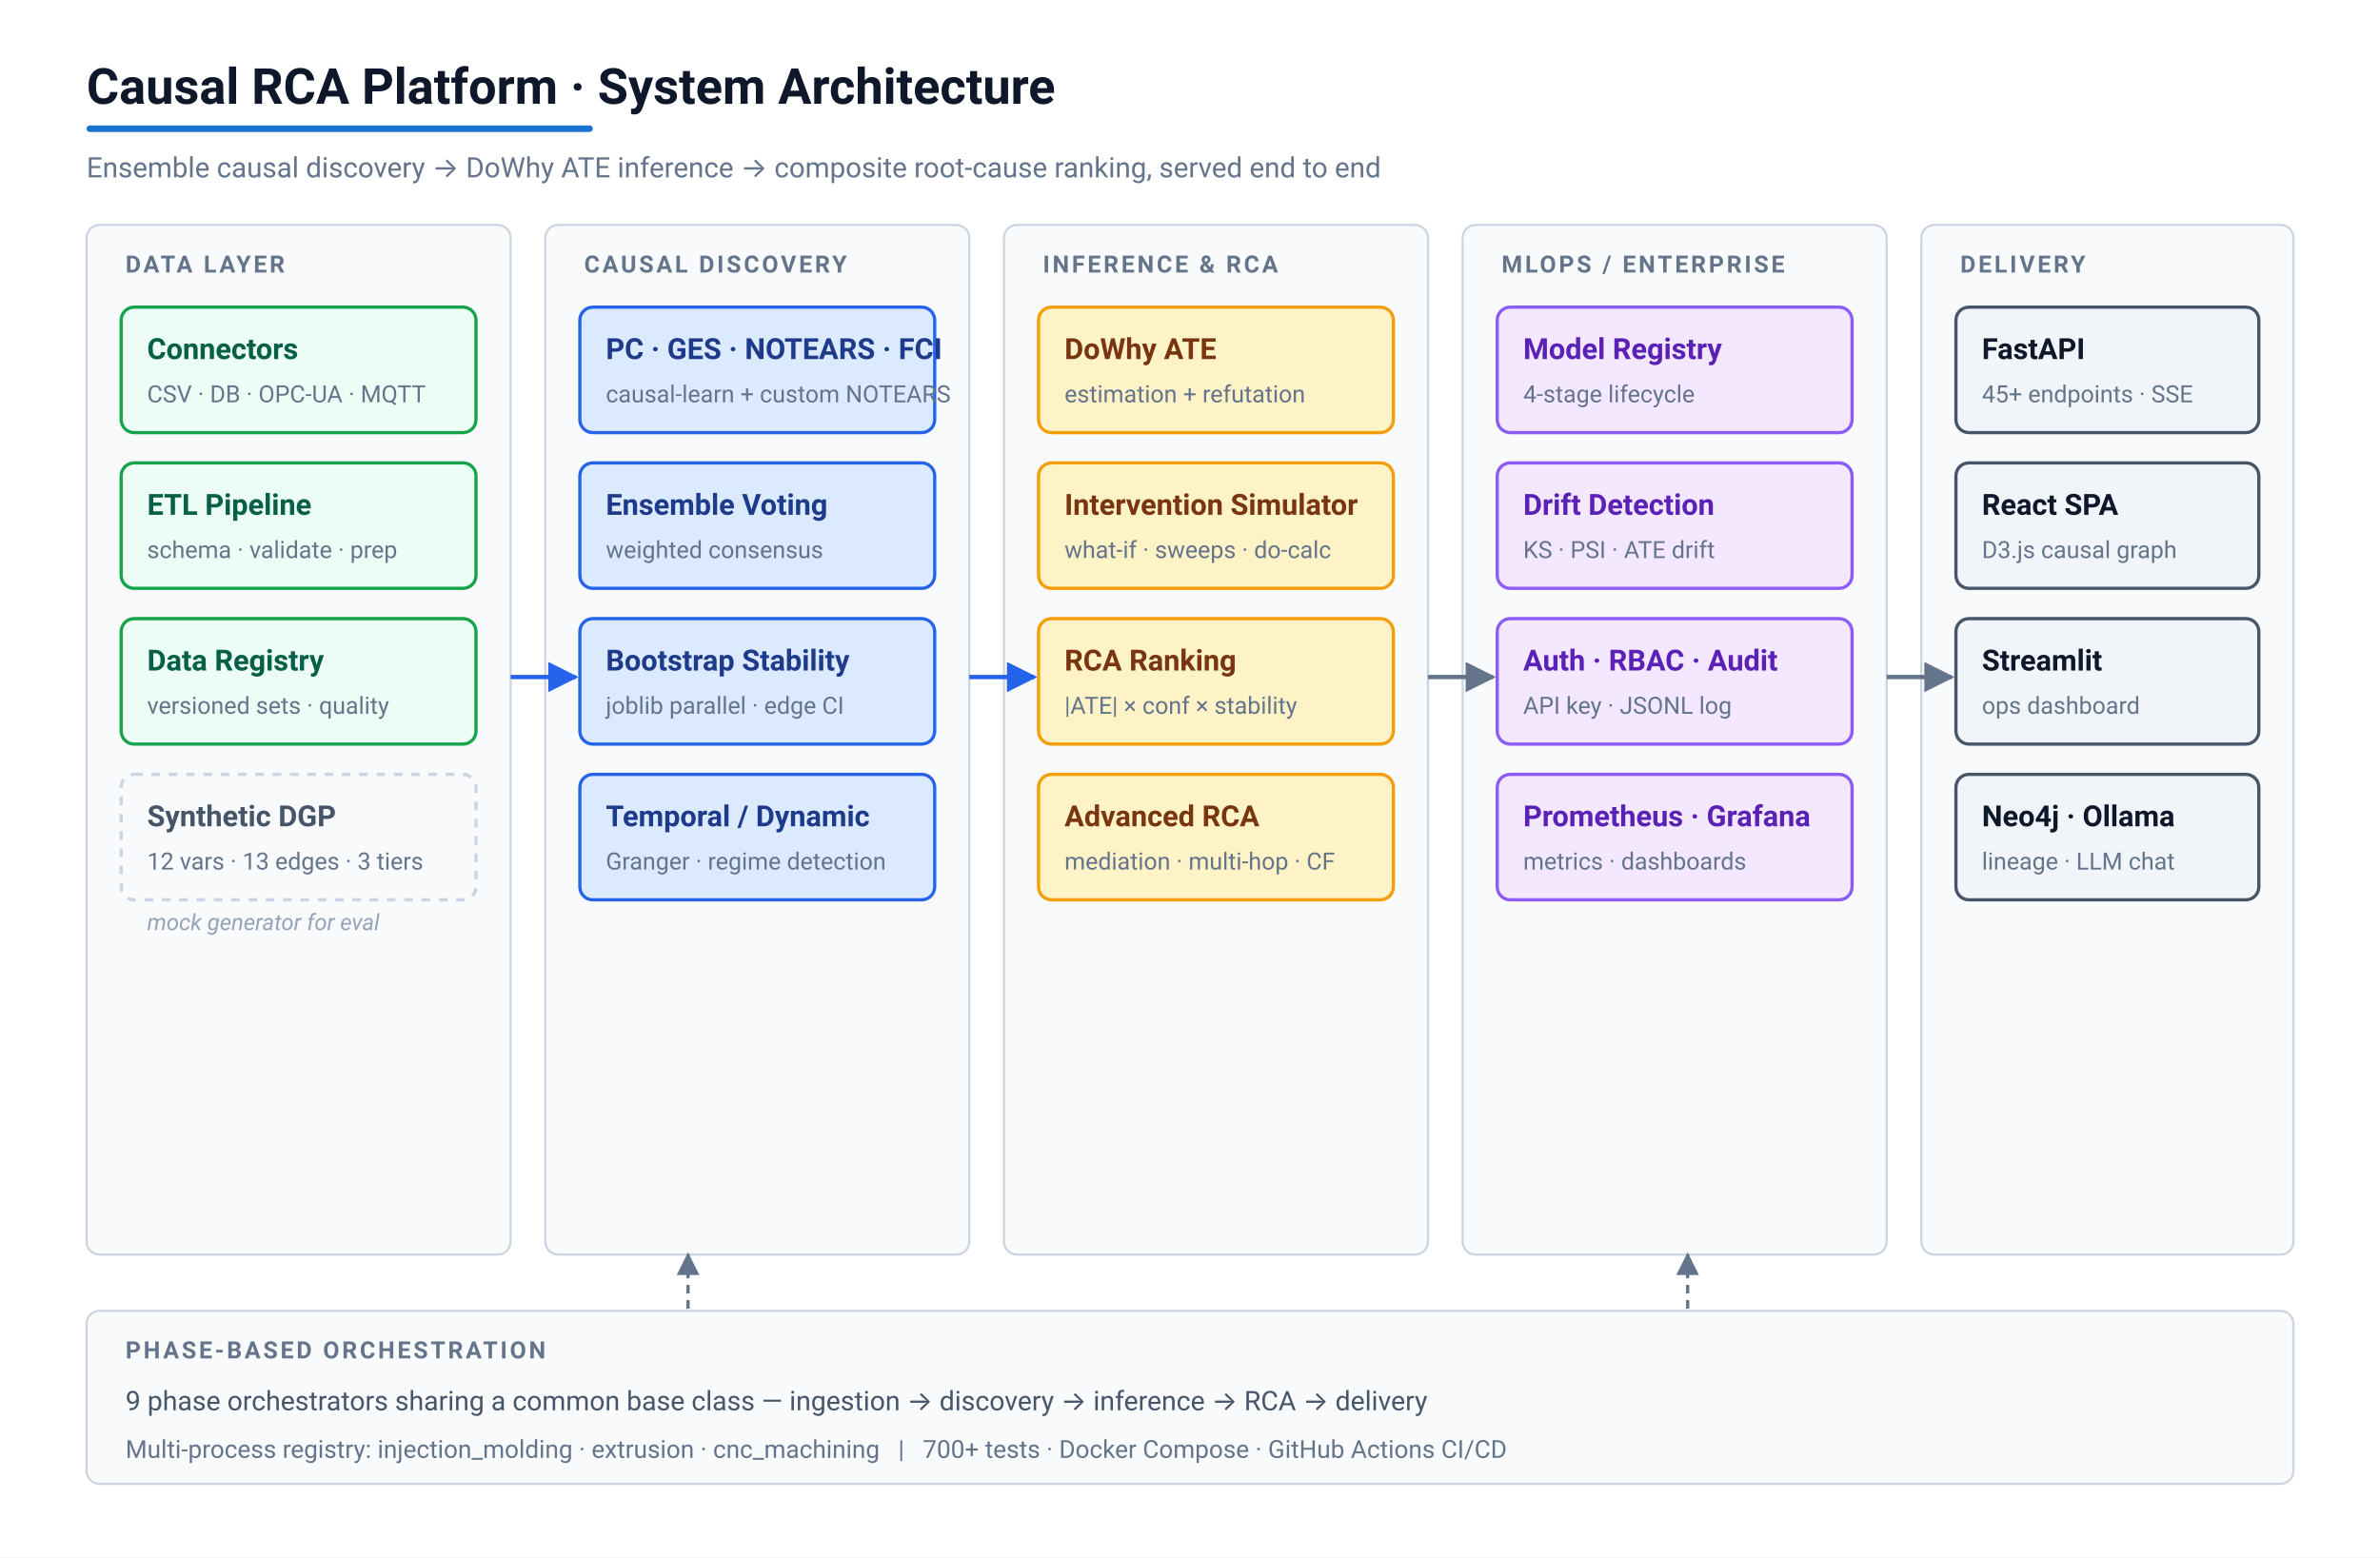
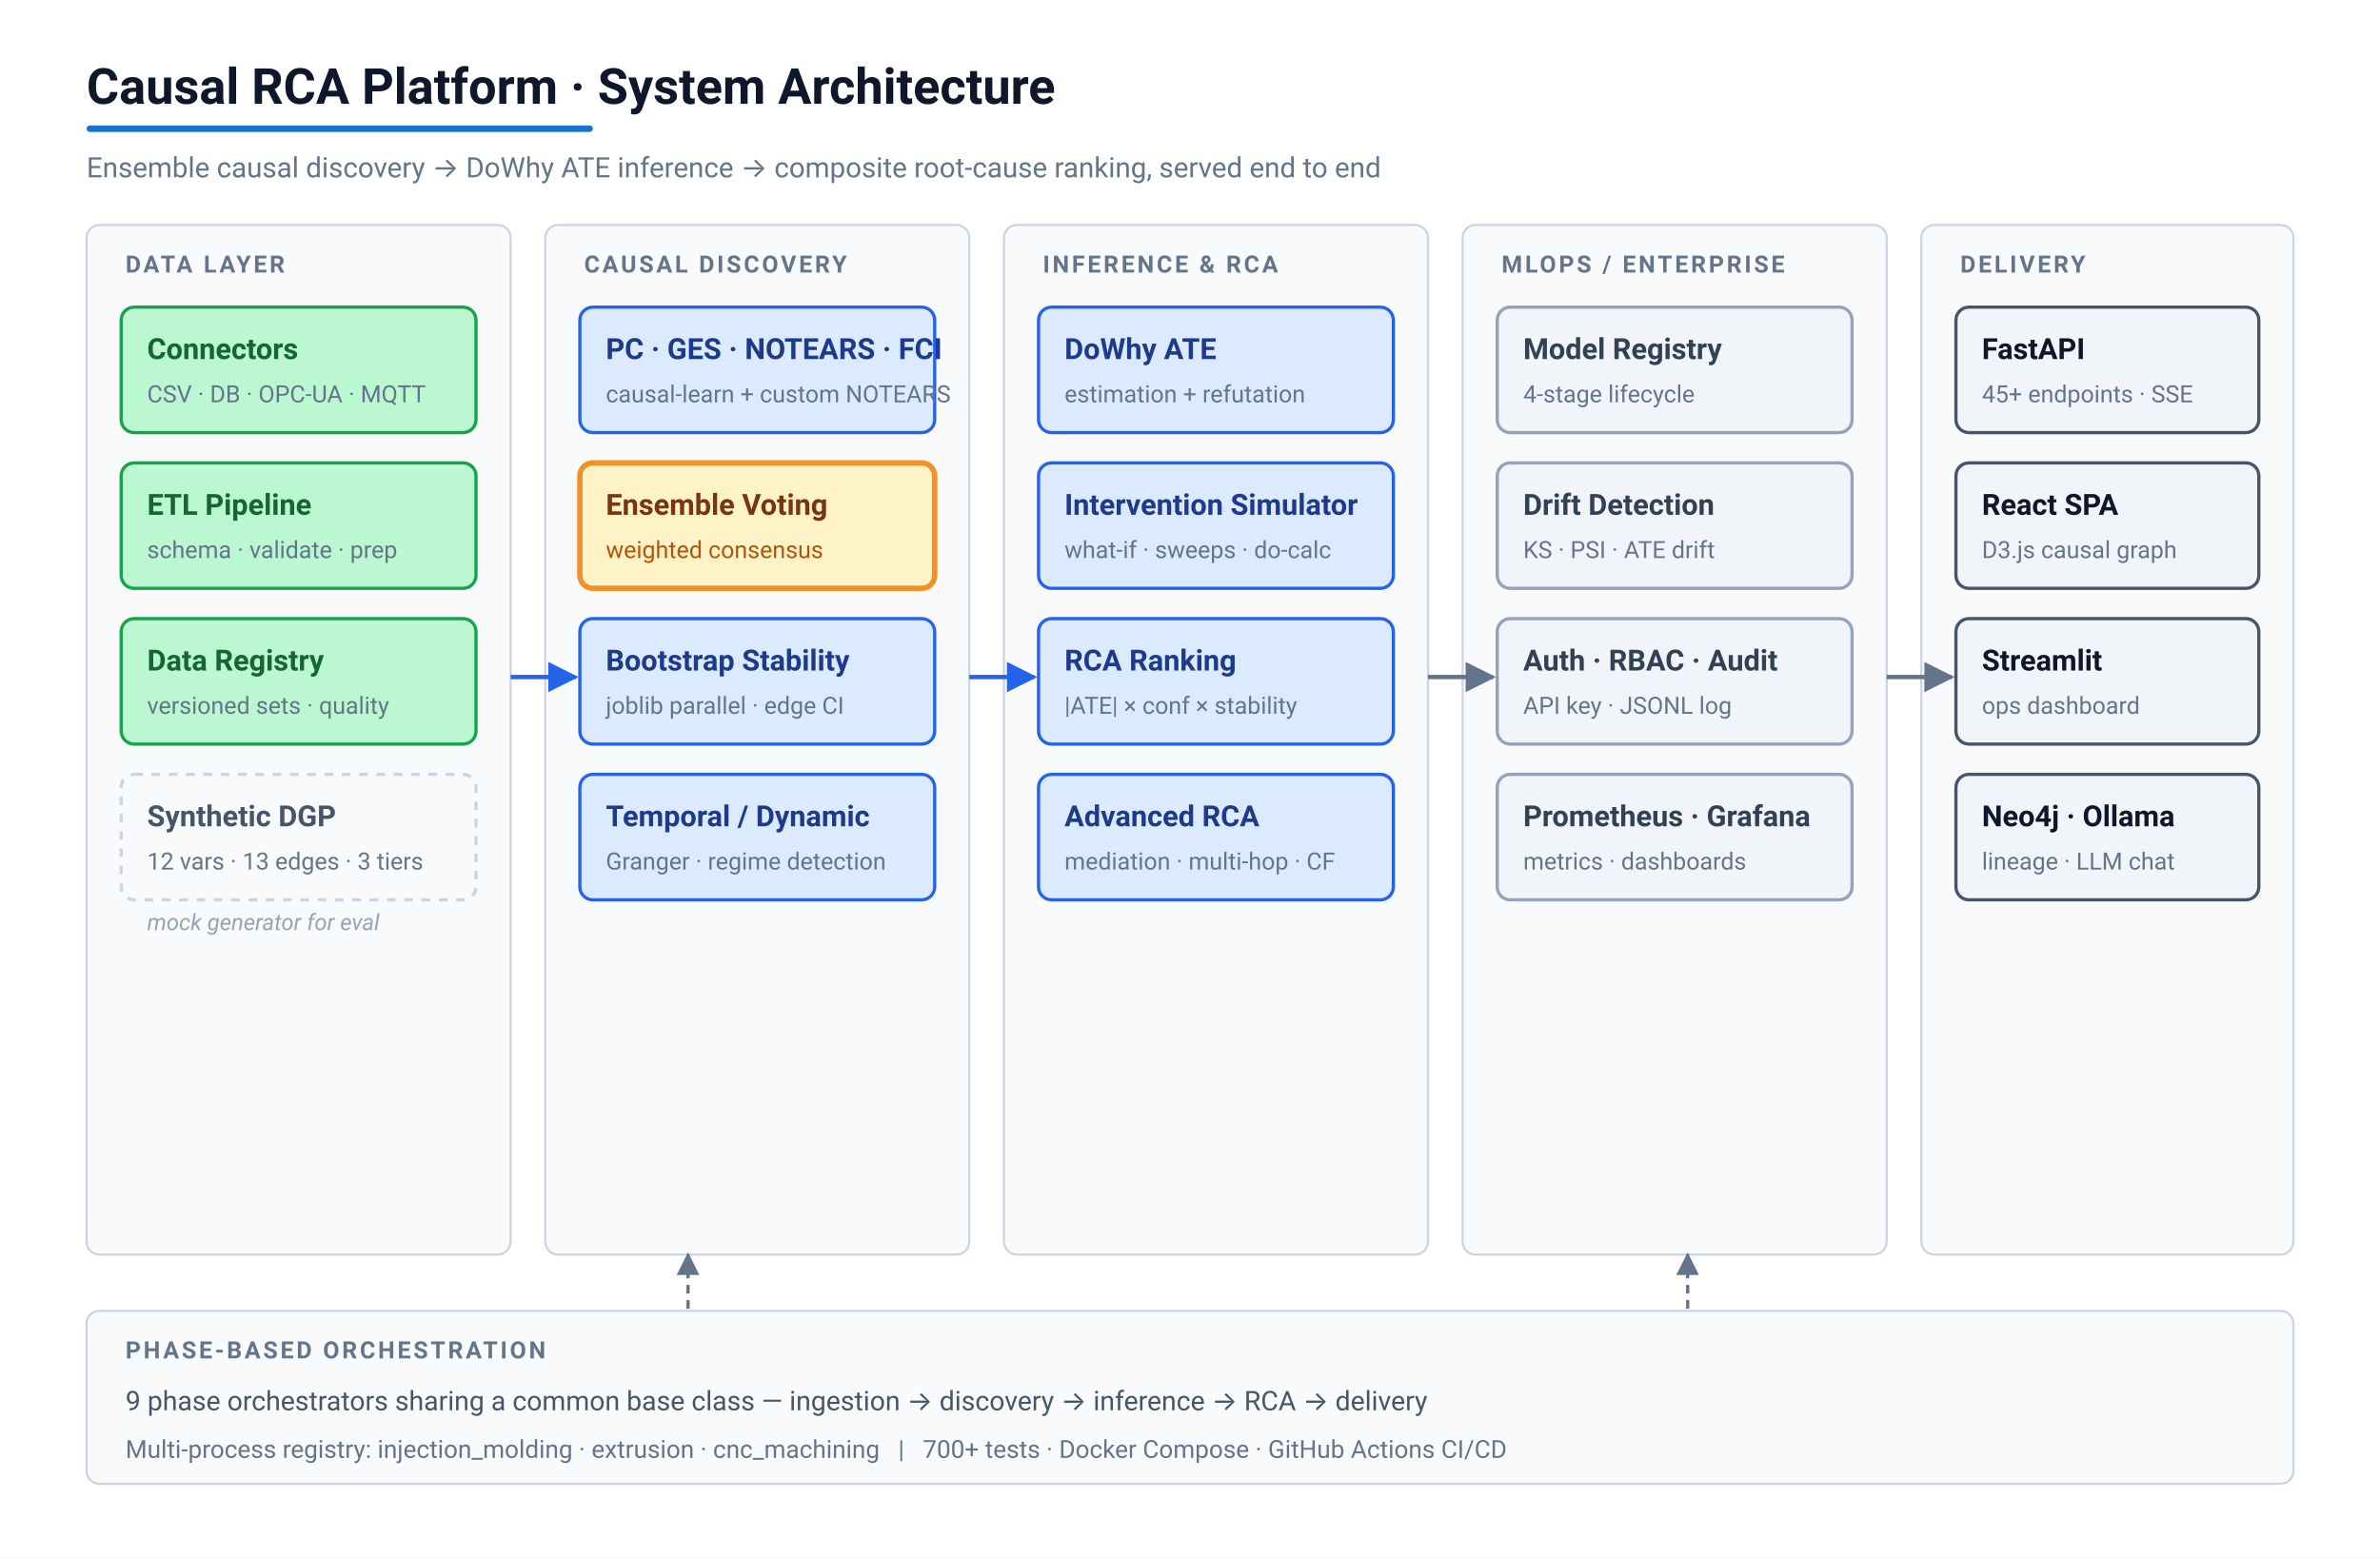
<svg xmlns="http://www.w3.org/2000/svg" viewBox="0 0 1100 720" font-family="ui-sans-serif, system-ui, -apple-system, 'Segoe UI', Roboto, sans-serif">
  <defs>
    <marker id="arr" viewBox="0 0 10 10" refX="9" refY="5" markerWidth="7" markerHeight="7" orient="auto-start-reverse">
      <path d="M0,0 L10,5 L0,10 z" fill="#64748b" />
    </marker>
    <marker id="arrBlue" viewBox="0 0 10 10" refX="9" refY="5" markerWidth="7" markerHeight="7" orient="auto-start-reverse">
      <path d="M0,0 L10,5 L0,10 z" fill="#2563eb" />
    </marker>
  </defs>
  <rect width="1100" height="720" fill="#ffffff" />
  <text x="40" y="48" font-size="23" font-weight="700" fill="#0f172a">Causal RCA Platform · System Architecture</text>
  <rect x="40" y="58" width="234" height="3" rx="1.5" fill="#1772d0" />
  <text x="40" y="82" font-size="13" fill="#64748b">Ensemble causal discovery → DoWhy ATE inference → composite root-cause ranking, served end to end</text>
  <rect x="40" y="104" width="196" height="476" rx="6" fill="#f8fafc" stroke="#cbd5e1" />
  <text x="58" y="126" font-size="11" font-weight="700" letter-spacing="1.2" fill="#64748b">DATA LAYER</text>
  <rect x="252" y="104" width="196" height="476" rx="6" fill="#f8fafc" stroke="#cbd5e1" />
  <text x="270" y="126" font-size="11" font-weight="700" letter-spacing="1.2" fill="#64748b">CAUSAL DISCOVERY</text>
  <rect x="464" y="104" width="196" height="476" rx="6" fill="#f8fafc" stroke="#cbd5e1" />
  <text x="482" y="126" font-size="11" font-weight="700" letter-spacing="1.2" fill="#64748b">INFERENCE &amp; RCA</text>
  <rect x="676" y="104" width="196" height="476" rx="6" fill="#f8fafc" stroke="#cbd5e1" />
  <text x="694" y="126" font-size="11" font-weight="700" letter-spacing="1.2" fill="#64748b">MLOPS / ENTERPRISE</text>
  <rect x="888" y="104" width="172" height="476" rx="6" fill="#f8fafc" stroke="#cbd5e1" />
  <text x="906" y="126" font-size="11" font-weight="700" letter-spacing="1.2" fill="#64748b">DELIVERY</text>
  <g>
-     <rect x="56" y="142" width="164" height="58" rx="6" fill="#ecfdf5" stroke="#16a34a" stroke-width="1.5" />
-     <text x="68" y="166" font-size="13.5" font-weight="600" fill="#065f46">Connectors</text>
+     <rect x="56" y="142" width="164" height="58" rx="6" fill="#bbf7d0" stroke="#16a34a" stroke-width="1.5" />
+     <text x="68" y="166" font-size="13.5" font-weight="600" fill="#166534">Connectors</text>
    <text x="68" y="186" font-size="11" fill="#64748b">CSV · DB · OPC-UA · MQTT</text>
-     <rect x="56" y="214" width="164" height="58" rx="6" fill="#ecfdf5" stroke="#16a34a" stroke-width="1.5" />
-     <text x="68" y="238" font-size="13.5" font-weight="600" fill="#065f46">ETL Pipeline</text>
+     <rect x="56" y="214" width="164" height="58" rx="6" fill="#bbf7d0" stroke="#16a34a" stroke-width="1.5" />
+     <text x="68" y="238" font-size="13.5" font-weight="600" fill="#166534">ETL Pipeline</text>
    <text x="68" y="258" font-size="11" fill="#64748b">schema · validate · prep</text>
-     <rect x="56" y="286" width="164" height="58" rx="6" fill="#ecfdf5" stroke="#16a34a" stroke-width="1.5" />
-     <text x="68" y="310" font-size="13.5" font-weight="600" fill="#065f46">Data Registry</text>
+     <rect x="56" y="286" width="164" height="58" rx="6" fill="#bbf7d0" stroke="#16a34a" stroke-width="1.5" />
+     <text x="68" y="310" font-size="13.5" font-weight="600" fill="#166534">Data Registry</text>
    <text x="68" y="330" font-size="11" fill="#64748b">versioned sets · quality</text>
    <rect x="56" y="358" width="164" height="58" rx="6" fill="#f8fafc" stroke="#cbd5e1" stroke-width="1.5" stroke-dasharray="4 4" />
    <text x="68" y="382" font-size="13.5" font-weight="600" fill="#475569">Synthetic DGP</text>
    <text x="68" y="402" font-size="11" fill="#64748b">12 vars · 13 edges · 3 tiers</text>
    <text x="68" y="430" font-size="10.5" font-style="italic" fill="#94a3b8">mock generator for eval</text>
  </g>
  <g>
    <rect x="268" y="142" width="164" height="58" rx="6" fill="#dbeafe" stroke="#2563eb" stroke-width="1.5" />
    <text x="280" y="166" font-size="13.5" font-weight="600" fill="#1e3a8a">PC · GES · NOTEARS · FCI</text>
    <text x="280" y="186" font-size="11" fill="#64748b">causal-learn + custom NOTEARS</text>
-     <rect x="268" y="214" width="164" height="58" rx="6" fill="#dbeafe" stroke="#2563eb" stroke-width="1.5" />
-     <text x="280" y="238" font-size="13.5" font-weight="600" fill="#1e3a8a">Ensemble Voting</text>
-     <text x="280" y="258" font-size="11" fill="#64748b">weighted consensus</text>
+     <rect x="268" y="214" width="164" height="58" rx="6" fill="#fef3c7" stroke="#f09228" stroke-width="2.5" />
+     <text x="280" y="238" font-size="13.5" font-weight="700" fill="#78350f">Ensemble Voting</text>
+     <text x="280" y="258" font-size="11" fill="#b45309">weighted consensus</text>
    <rect x="268" y="286" width="164" height="58" rx="6" fill="#dbeafe" stroke="#2563eb" stroke-width="1.5" />
    <text x="280" y="310" font-size="13.5" font-weight="600" fill="#1e3a8a">Bootstrap Stability</text>
    <text x="280" y="330" font-size="11" fill="#64748b">joblib parallel · edge CI</text>
    <rect x="268" y="358" width="164" height="58" rx="6" fill="#dbeafe" stroke="#2563eb" stroke-width="1.5" />
    <text x="280" y="382" font-size="13.5" font-weight="600" fill="#1e3a8a">Temporal / Dynamic</text>
    <text x="280" y="402" font-size="11" fill="#64748b">Granger · regime detection</text>
  </g>
  <g>
-     <rect x="480" y="142" width="164" height="58" rx="6" fill="#fef3c7" stroke="#f59e0b" stroke-width="1.5" />
-     <text x="492" y="166" font-size="13.5" font-weight="600" fill="#78350f">DoWhy ATE</text>
+     <rect x="480" y="142" width="164" height="58" rx="6" fill="#dbeafe" stroke="#2563eb" stroke-width="1.5" />
+     <text x="492" y="166" font-size="13.5" font-weight="600" fill="#1e3a8a">DoWhy ATE</text>
    <text x="492" y="186" font-size="11" fill="#64748b">estimation + refutation</text>
-     <rect x="480" y="214" width="164" height="58" rx="6" fill="#fef3c7" stroke="#f59e0b" stroke-width="1.5" />
-     <text x="492" y="238" font-size="13.5" font-weight="600" fill="#78350f">Intervention Simulator</text>
+     <rect x="480" y="214" width="164" height="58" rx="6" fill="#dbeafe" stroke="#2563eb" stroke-width="1.5" />
+     <text x="492" y="238" font-size="13.5" font-weight="600" fill="#1e3a8a">Intervention Simulator</text>
    <text x="492" y="258" font-size="11" fill="#64748b">what-if · sweeps · do-calc</text>
-     <rect x="480" y="286" width="164" height="58" rx="6" fill="#fef3c7" stroke="#f59e0b" stroke-width="1.5" />
-     <text x="492" y="310" font-size="13.5" font-weight="600" fill="#78350f">RCA Ranking</text>
+     <rect x="480" y="286" width="164" height="58" rx="6" fill="#dbeafe" stroke="#2563eb" stroke-width="1.5" />
+     <text x="492" y="310" font-size="13.5" font-weight="600" fill="#1e3a8a">RCA Ranking</text>
    <text x="492" y="330" font-size="11" fill="#64748b">|ATE| × conf × stability</text>
-     <rect x="480" y="358" width="164" height="58" rx="6" fill="#fef3c7" stroke="#f59e0b" stroke-width="1.5" />
-     <text x="492" y="382" font-size="13.5" font-weight="600" fill="#78350f">Advanced RCA</text>
+     <rect x="480" y="358" width="164" height="58" rx="6" fill="#dbeafe" stroke="#2563eb" stroke-width="1.5" />
+     <text x="492" y="382" font-size="13.5" font-weight="600" fill="#1e3a8a">Advanced RCA</text>
    <text x="492" y="402" font-size="11" fill="#64748b">mediation · multi-hop · CF</text>
  </g>
  <g>
-     <rect x="692" y="142" width="164" height="58" rx="6" fill="#f3e8ff" stroke="#8b5cf6" stroke-width="1.5" />
-     <text x="704" y="166" font-size="13.5" font-weight="600" fill="#5b21b6">Model Registry</text>
+     <rect x="692" y="142" width="164" height="58" rx="6" fill="#f1f5f9" stroke="#94a3b8" stroke-width="1.5" />
+     <text x="704" y="166" font-size="13.5" font-weight="600" fill="#334155">Model Registry</text>
    <text x="704" y="186" font-size="11" fill="#64748b">4-stage lifecycle</text>
-     <rect x="692" y="214" width="164" height="58" rx="6" fill="#f3e8ff" stroke="#8b5cf6" stroke-width="1.5" />
-     <text x="704" y="238" font-size="13.5" font-weight="600" fill="#5b21b6">Drift Detection</text>
+     <rect x="692" y="214" width="164" height="58" rx="6" fill="#f1f5f9" stroke="#94a3b8" stroke-width="1.5" />
+     <text x="704" y="238" font-size="13.5" font-weight="600" fill="#334155">Drift Detection</text>
    <text x="704" y="258" font-size="11" fill="#64748b">KS · PSI · ATE drift</text>
-     <rect x="692" y="286" width="164" height="58" rx="6" fill="#f3e8ff" stroke="#8b5cf6" stroke-width="1.5" />
-     <text x="704" y="310" font-size="13.5" font-weight="600" fill="#5b21b6">Auth · RBAC · Audit</text>
+     <rect x="692" y="286" width="164" height="58" rx="6" fill="#f1f5f9" stroke="#94a3b8" stroke-width="1.5" />
+     <text x="704" y="310" font-size="13.5" font-weight="600" fill="#334155">Auth · RBAC · Audit</text>
    <text x="704" y="330" font-size="11" fill="#64748b">API key · JSONL log</text>
-     <rect x="692" y="358" width="164" height="58" rx="6" fill="#f3e8ff" stroke="#8b5cf6" stroke-width="1.5" />
-     <text x="704" y="382" font-size="13.5" font-weight="600" fill="#5b21b6">Prometheus · Grafana</text>
+     <rect x="692" y="358" width="164" height="58" rx="6" fill="#f1f5f9" stroke="#94a3b8" stroke-width="1.5" />
+     <text x="704" y="382" font-size="13.5" font-weight="600" fill="#334155">Prometheus · Grafana</text>
    <text x="704" y="402" font-size="11" fill="#64748b">metrics · dashboards</text>
  </g>
  <g>
    <rect x="904" y="142" width="140" height="58" rx="6" fill="#f1f5f9" stroke="#475569" stroke-width="1.5" />
    <text x="916" y="166" font-size="13.5" font-weight="600" fill="#0f172a">FastAPI</text>
    <text x="916" y="186" font-size="11" fill="#64748b">45+ endpoints · SSE</text>
    <rect x="904" y="214" width="140" height="58" rx="6" fill="#f1f5f9" stroke="#475569" stroke-width="1.5" />
    <text x="916" y="238" font-size="13.5" font-weight="600" fill="#0f172a">React SPA</text>
    <text x="916" y="258" font-size="11" fill="#64748b">D3.js causal graph</text>
    <rect x="904" y="286" width="140" height="58" rx="6" fill="#f1f5f9" stroke="#475569" stroke-width="1.5" />
    <text x="916" y="310" font-size="13.5" font-weight="600" fill="#0f172a">Streamlit</text>
    <text x="916" y="330" font-size="11" fill="#64748b">ops dashboard</text>
    <rect x="904" y="358" width="140" height="58" rx="6" fill="#f1f5f9" stroke="#475569" stroke-width="1.5" />
    <text x="916" y="382" font-size="13.5" font-weight="600" fill="#0f172a">Neo4j · Ollama</text>
    <text x="916" y="402" font-size="11" fill="#64748b">lineage · LLM chat</text>
  </g>
  <line x1="236" y1="313" x2="266" y2="313" stroke="#2563eb" stroke-width="2" marker-end="url(#arrBlue)" />
  <line x1="448" y1="313" x2="478" y2="313" stroke="#2563eb" stroke-width="2" marker-end="url(#arrBlue)" />
  <line x1="660" y1="313" x2="690" y2="313" stroke="#64748b" stroke-width="2" marker-end="url(#arr)" />
  <line x1="872" y1="313" x2="902" y2="313" stroke="#64748b" stroke-width="2" marker-end="url(#arr)" />
  <rect x="40" y="606" width="1020" height="80" rx="6" fill="#f8fafc" stroke="#cbd5e1" />
  <text x="58" y="628" font-size="11" font-weight="700" letter-spacing="1.2" fill="#64748b">PHASE-BASED ORCHESTRATION</text>
  <text x="58" y="652" font-size="12.5" fill="#475569">9 phase orchestrators sharing a common base class — ingestion → discovery → inference → RCA → delivery</text>
  <text x="58" y="674" font-size="11.5" fill="#64748b">Multi-process registry: injection_molding · extrusion · cnc_machining   |   700+ tests · Docker Compose · GitHub Actions CI/CD</text>
  <line x1="318" y1="580" x2="318" y2="606" stroke="#64748b" stroke-width="1.5" stroke-dasharray="4 3" marker-start="url(#arr)" />
  <line x1="780" y1="580" x2="780" y2="606" stroke="#64748b" stroke-width="1.5" stroke-dasharray="4 3" marker-start="url(#arr)" />
</svg>
